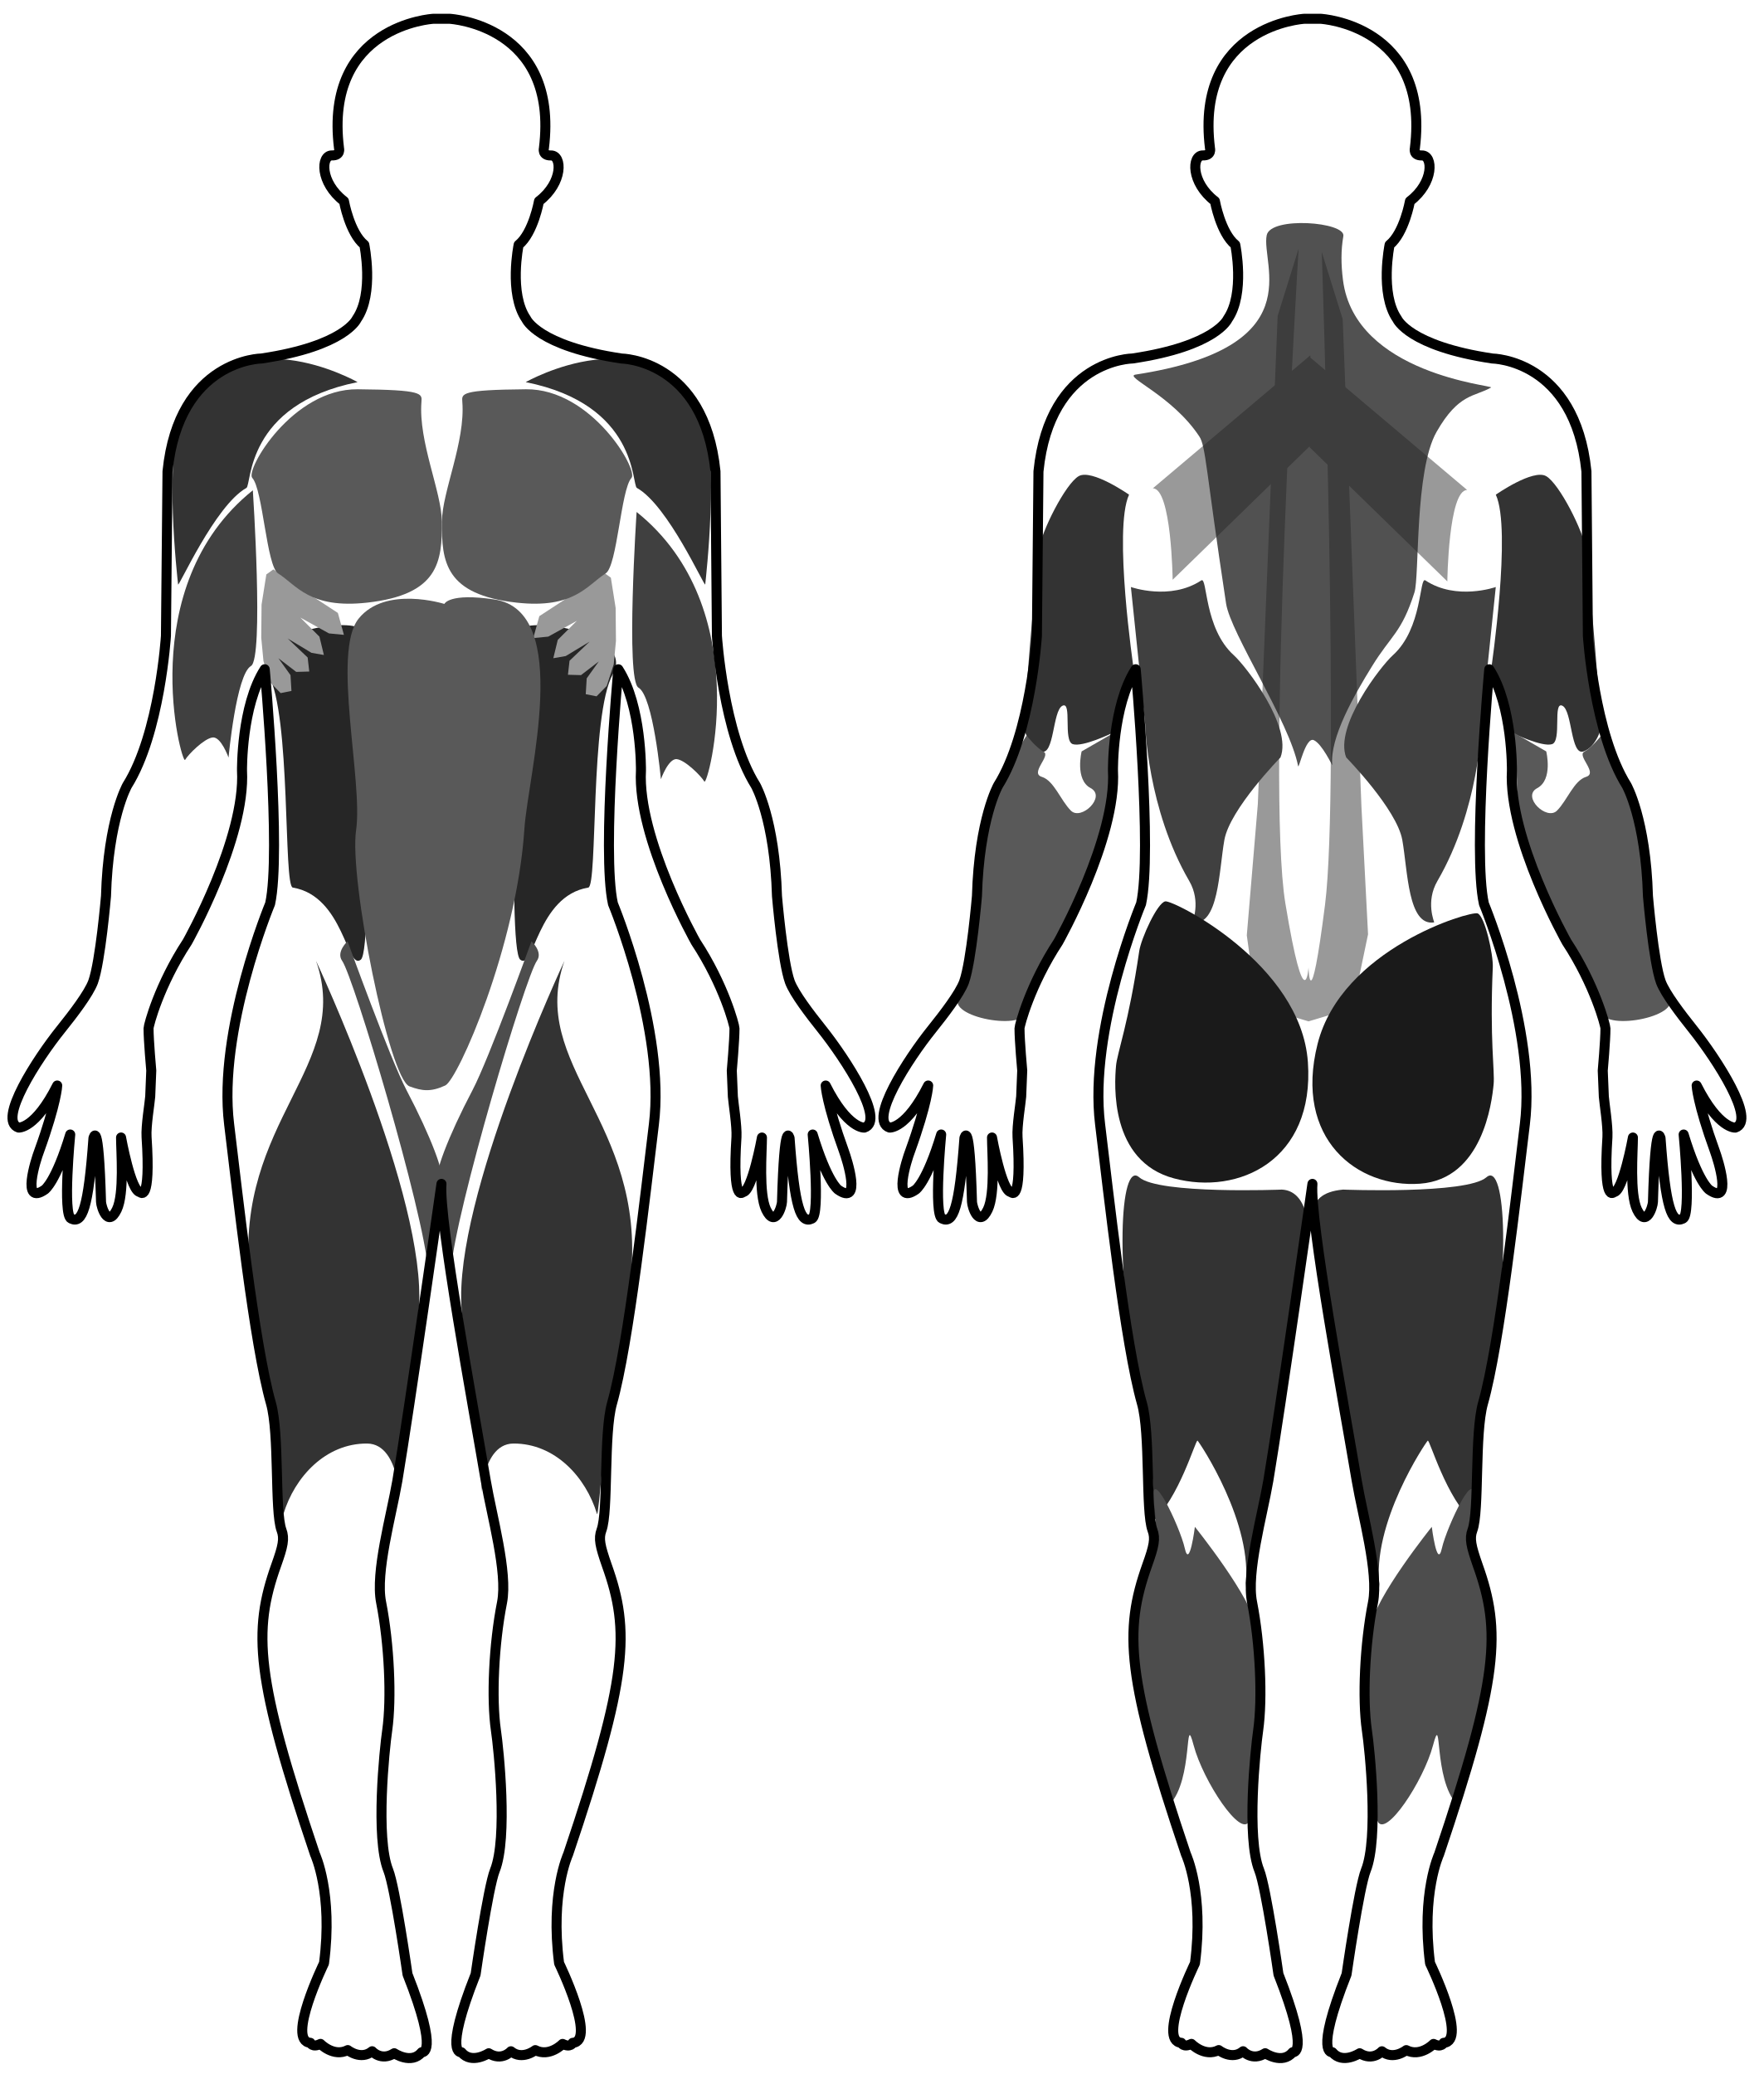
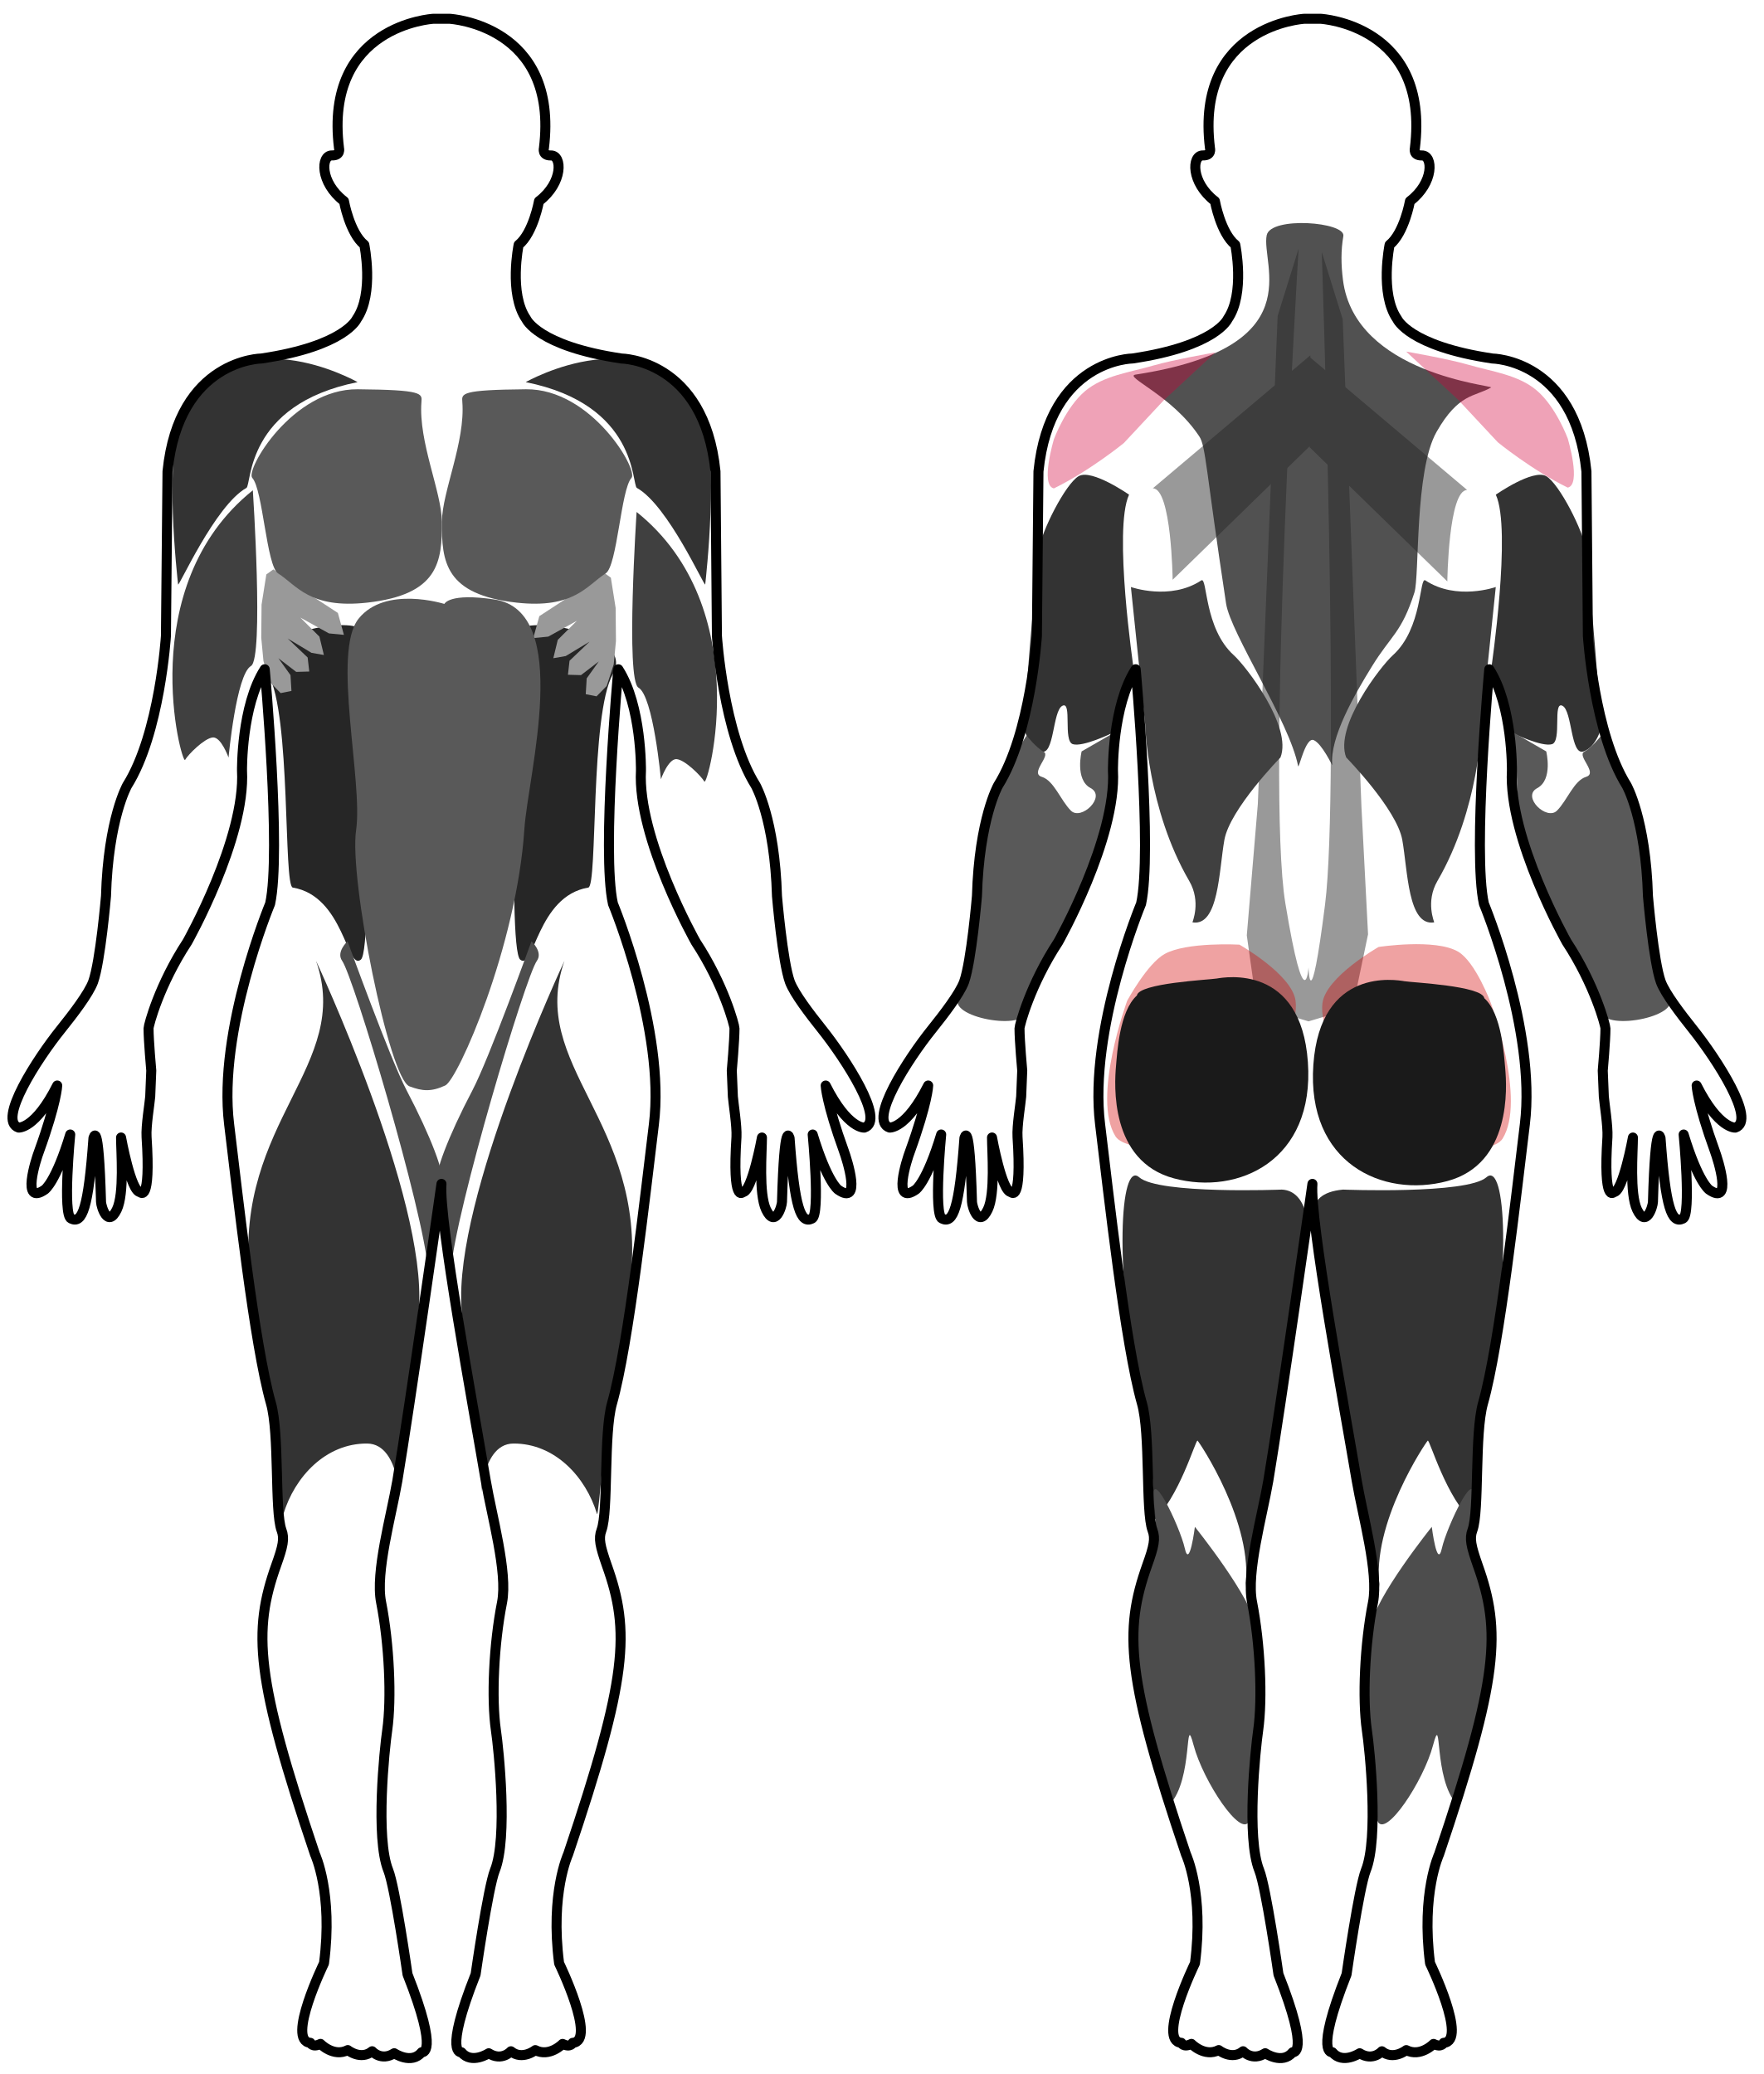
<svg xmlns="http://www.w3.org/2000/svg" id="svg3457" style="stroke-linejoin:round;stroke-miterlimit:1.414;clip-rule:evenodd;fill-rule:evenodd" xml:space="preserve" height="100%" width="100%" version="1.1" viewBox="0 0 176 207">
+   <defs id="defs4194" />
  <rect id="Artboard1" style="fill:none" height="206.78" width="175.55" y="0" x="0" />
  <g id="Back-Muscles">
    <g id="g3461">
      <g id="Rhomboids">
-         <path id="path4711" d="m130.76 35.466-15.718 13.272c1.869 0 1.979 9.127 1.979 9.127l13.67-13.325v0.097l13.741 13.392s0.108-9.125 1.977-9.125l-15.649-13.215v-0.223z" style="fill-rule:evenodd;fill:#999999" />
+         <path id="path4711" d="m 130.76,35.466 -15.718,13.272 c 1.869,0 1.979,9.127 1.979,9.127 l 13.67,-13.325 0,0.097 13.741,13.392 c 0,0 0.108,-9.125 1.977,-9.125 l -15.649,-13.215 0,-0.223 z" style="fill:#999999;fill-rule:evenodd" />
      </g>
      <g id="Erector-Spinae">
-         <path id="path4756" d="m127.5 31.532-1.98 48.735-1.1 13.091 0.99 7.041 5.17 1.54 4.4-1.32 1.54-7.371-0.66-12.761-1.87-48.625-2.09-6.711s1.831 53.286 0.33 65.127c-1.501 11.84-1.65 6.271-1.65 6.271s-0.352 5.483-2.31-6.381 1.32-65.347 1.32-65.347z" style="fill-rule:evenodd;fill:#999999" />
+         <path id="path4756" d="m 127.5,31.532 -1.98,48.735 -1.1,13.091 0.99,7.041 5.17,1.54 4.4,-1.32 1.54,-7.371 -0.66,-12.761 -1.87,-48.625 -2.09,-6.711 c 0,0 1.831,53.286 0.33,65.127 -1.501,11.84 -1.65,6.271 -1.65,6.271 0,0 -0.352,5.483 -2.31,-6.381 -1.958,-11.864 1.32,-65.347 1.32,-65.347 z" style="fill:#999999;fill-rule:evenodd" />
      </g>
      <g id="Trapezius">
        <g id="g3464">
-           <path id="path3466" style="fill-opacity:0.8;fill:#262626" d="m129.54 76.453c0.075 0.385 0.737-2.948 1.567-2.58 0.829 0.369 1.852 2.584 1.842 2.488-0.26-2.728 2.184-6.972 3.963-9.859 1.932-3.136 2.94-3.318 4.238-7.371 0.517-1.615 0-12.163 2.211-16.033 2.212-3.869 3.778-3.473 5.437-4.422 0.362-0.207-13.577-1.309-14.779-10.719-0.198-1.556-0.211-2.973 0.036-4.392 0.247-1.42-7.247-1.995-7.647-0.092-0.612 2.906 4.562 11.205-13.084 13.913-1.239 0.19 3.655 2.08 6.357 6.173 0.659 0.998 0.647 3.367 2.672 16.678 0.453 2.976 6.322 11.786 7.187 16.216z" />
+           <path id="path3466" style="fill:#262626;fill-opacity:0.8" d="m 122.353,60.237 c 0.453,2.976 6.322,11.786 7.187,16.216 0.075,0.385 0.737,-2.948 1.567,-2.58 0.829,0.369 1.852,2.584 1.842,2.488 -0.26,-2.728 2.184,-6.972 3.963,-9.859 1.932,-3.136 2.94,-3.318 4.238,-7.371 0.517,-1.615 0,-12.163 2.211,-16.033 2.212,-3.869 3.778,-3.473 5.437,-4.422 0.362,-0.207 -13.577,-1.309 -14.779,-10.719 -0.198,-1.556 -0.211,-2.973 0.036,-4.392 0.247,-1.42 -7.247,-1.995 -7.647,-0.092 -0.612,2.906 4.562,11.205 -13.084,13.913 -1.239,0.19 3.655,2.08 6.357,6.173 0.659,0.998 0.647,3.367 2.672,16.678" />
        </g>
      </g>
      <g id="Lats">
-         <path id="path3469" style="fill:#404040" d="m134.34 75.599s5.048 5.158 5.597 8.231 0.557 8.648 3.183 8.231c0.035-0.005-0.895-2.038 0.325-4.136 4.193-7.206 4.394-15.619 4.394-15.619l1.427-13.718s-3.915 1.393-7.024-0.659c-0.623-0.411-0.256 4.772-3.251 7.473-1.226 1.105-5.858 7.124-4.651 10.197z" />
-         <path id="path3471" style="fill:#404040" d="m127.78 75.599s-5.049 5.158-5.597 8.231c-0.549 3.073-0.557 8.648-3.183 8.231-0.035-0.005 0.895-2.038-0.326-4.136-4.192-7.206-4.393-15.619-4.393-15.619l-1.427-13.718s3.915 1.393 7.024-0.659c0.623-0.411 0.255 4.772 3.251 7.473 1.226 1.105 5.858 7.124 4.651 10.197z" />
+         <path id="path3469" style="fill:#404040" d="m 134.34,75.599 c 0,0 5.048,5.158 5.597,8.231 0.549,3.073 0.557,8.648 3.183,8.231 0.035,-0.005 -0.895,-2.038 0.325,-4.136 4.193,-7.206 4.394,-15.619 4.394,-15.619 l 1.427,-13.718 c 0,0 -3.915,1.393 -7.024,-0.659 -0.623,-0.411 -0.256,4.772 -3.251,7.473 -1.226,1.105 -5.858,7.124 -4.651,10.197 z" />
+         <path id="path3471" style="fill:#404040" d="m 127.78,75.599 c 0,0 -5.049,5.158 -5.597,8.231 -0.549,3.073 -0.557,8.648 -3.183,8.231 -0.035,-0.005 0.895,-2.038 -0.326,-4.136 -4.192,-7.206 -4.393,-15.619 -4.393,-15.619 l -1.427,-13.718 c 0,0 3.915,1.393 7.024,-0.659 0.623,-0.411 0.255,4.772 3.251,7.473 1.226,1.105 5.858,7.124 4.651,10.197 z" />
      </g>
      <g id="Triceps">
-         <path id="path3474" style="fill:#333" d="m149.27 49.372s3.715-2.597 5.023-1.85c1.309 0.748 3.739 5.515 4.02 7.478 0.28 1.963 1.495 17.573 1.495 17.573s-0.467 1.945-1.776 2.422c-1.308 0.476-1.121-4.059-2.113-4.555-0.991-0.496-0.045 3.516-1.037 3.832-0.991 0.315-3.876-1.082-3.876-1.082l-2.194-6.446s2.058-13.917 0.458-17.372z" />
-         <path id="path3476" style="fill:#333" d="m112.67 49.372s-3.715-2.597-5.023-1.85c-1.309 0.748-3.739 5.515-4.02 7.478-0.28 1.963-1.495 17.573-1.495 17.573s0.467 1.945 1.776 2.422c1.308 0.476 1.121-4.059 2.113-4.555 0.991-0.496 0.045 3.516 1.036 3.832 0.992 0.315 3.877-1.082 3.877-1.082l2.194-6.446s-2.058-13.917-0.458-17.372z" />
+         <path id="path3474" style="fill:#333333" d="m 149.27,49.372 c 0,0 3.715,-2.597 5.023,-1.85 1.309,0.748 3.739,5.515 4.02,7.478 0.28,1.963 1.495,17.573 1.495,17.573 0,0 -0.467,1.945 -1.776,2.422 -1.308,0.476 -1.121,-4.059 -2.113,-4.555 -0.991,-0.496 -0.045,3.516 -1.037,3.832 -0.991,0.315 -3.876,-1.082 -3.876,-1.082 l -2.194,-6.446 c 0,0 2.058,-13.917 0.458,-17.372 z" />
+         <path id="path3476" style="fill:#333333" d="m 112.67,49.372 c 0,0 -3.715,-2.597 -5.023,-1.85 -1.309,0.748 -3.739,5.515 -4.02,7.478 -0.28,1.963 -1.495,17.573 -1.495,17.573 0,0 0.467,1.945 1.776,2.422 1.308,0.476 1.121,-4.059 2.113,-4.555 0.991,-0.496 0.045,3.516 1.036,3.832 0.992,0.315 3.877,-1.082 3.877,-1.082 l 2.194,-6.446 c 0,0 -2.058,-13.917 -0.458,-17.372 z" />
      </g>
      <g id="Forearms">
-         <path id="path3479" style="fill:#595959" d="m159.8 73.41s3.727 5.905 4.477 10.404-0.094 13.404 2.062 15.466-6.235 3.749-6.539 1.687c-0.303-2.062-9.5-17.601-8.458-20.433 0.282-0.766-0.281-7.405-0.281-7.405l3.241 1.866s0.696 2.821-0.898 3.664c-1.593 0.844 0.938 3.281 1.969 2.25s1.687-3 2.905-3.375c1.219-0.375-0.937-2.104-0.187-2.504 0.75-0.401 1.709-1.62 1.709-1.62z" />
-         <path id="path3481" style="fill:#595959" d="m102.44 73.41s-3.727 5.905-4.477 10.404 0.094 13.404-2.062 15.466 6.236 3.749 6.539 1.687 9.5-17.601 8.458-20.433c-0.282-0.766 0.281-7.405 0.281-7.405l-3.241 1.866s-0.696 2.821 0.898 3.664c1.593 0.844-0.937 3.281-1.968 2.25-1.032-1.031-1.688-3-2.906-3.375-1.219-0.375 0.937-2.104 0.187-2.504-0.749-0.401-1.709-1.62-1.709-1.62z" />
-       </g>
-       <g id="Glutes">
-         <path id="path3484" style="fill:#1a1a1a" d="m116.29 89.962c0.806-0.134 13.533 6.223 14.226 16.039 0.693 9.815-6.928 13.33-13.359 11.611-6.43-1.719-5.954-9.396-5.786-11.242 0.12-1.318 1.27-4.277 2.315-11.444 0.181-1.241 1.798-4.83 2.604-4.964z" />
-         <path id="path3486" style="fill:#1a1a1a" d="m147.46 91.166c-0.718-0.286-13.58 3.525-15.977 13.028-2.396 9.503 3.994 14.407 10.225 13.947 6.231-0.459 7.168-8.085 7.344-9.93 0.126-1.316-0.403-4.44-0.083-11.675 0.056-1.253-0.79-5.085-1.509-5.37z" />
+         <path id="path3479" style="fill:#595959" d="m 159.8,73.41 c 0,0 3.727,5.905 4.477,10.404 0.75,4.499 -0.094,13.404 2.062,15.466 2.156,2.062 -6.235,3.749 -6.539,1.687 -0.303,-2.062 -9.5,-17.601 -8.458,-20.433 0.282,-0.766 -0.281,-7.405 -0.281,-7.405 l 3.241,1.866 c 0,0 0.696,2.821 -0.898,3.664 -1.593,0.844 0.938,3.281 1.969,2.25 1.031,-1.031 1.687,-3 2.905,-3.375 1.219,-0.375 -0.937,-2.104 -0.187,-2.504 0.75,-0.401 1.709,-1.62 1.709,-1.62 z" />
+         <path id="path3481" style="fill:#595959" d="m 102.44,73.41 c 0,0 -3.727,5.905 -4.477,10.404 -0.75,4.499 0.094,13.404 -2.062,15.466 -2.156,2.062 6.236,3.749 6.539,1.687 0.303,-2.062 9.5,-17.601 8.458,-20.433 -0.282,-0.766 0.281,-7.405 0.281,-7.405 l -3.241,1.866 c 0,0 -0.696,2.821 0.898,3.664 1.593,0.844 -0.937,3.281 -1.968,2.25 -1.032,-1.031 -1.688,-3 -2.906,-3.375 -1.219,-0.375 0.937,-2.104 0.187,-2.504 -0.749,-0.401 -1.709,-1.62 -1.709,-1.62 z" />
      </g>
      <g id="Hamstrings">
-         <path id="path3489" style="fill:#333" d="m134.03 118.73s12.347 0.487 14.305-1.231c1.959-1.718 2.481 9.396 0 21.406-2.48 12.01-0.916 13.351-1.279 13.035-2.739-2.372-4.386-8.297-4.578-8.153-0.152 0.115-5.704 8.313-4.791 14.7 0.052 0.368-5.202-28.975-5.985-32.542s-1.965-6.826 2.328-7.215z" />
-         <path id="path3491" style="fill:#333" d="m127.91 118.73s-12.283 0.487-14.231-1.231c-1.947-1.718-2.467 9.396 0 21.406 2.468 12.01 0.912 13.351 1.273 13.035 2.725-2.372 4.363-8.297 4.554-8.153 0.152 0.115 5.675 8.313 4.767 14.7-0.052 0.368 5.175-28.975 5.954-32.542 0.778-3.567 0.171-7.106-2.317-7.215z" />
+         <path id="path3489" style="fill:#333333" d="m 134.03,118.73 c 0,0 12.347,0.487 14.305,-1.231 1.959,-1.718 2.481,9.396 0,21.406 -2.48,12.01 -0.916,13.351 -1.279,13.035 -2.739,-2.372 -4.386,-8.297 -4.578,-8.153 -0.152,0.115 -5.704,8.313 -4.791,14.7 0.052,0.368 -5.202,-28.975 -5.985,-32.542 -0.783,-3.567 -1.965,-6.826 2.328,-7.215 z" />
+         <path id="path3491" style="fill:#333333" d="m 127.91,118.73 c 0,0 -12.283,0.487 -14.231,-1.231 -1.947,-1.718 -2.467,9.396 0,21.406 2.468,12.01 0.912,13.351 1.273,13.035 2.725,-2.372 4.363,-8.297 4.554,-8.153 0.152,0.115 5.675,8.313 4.767,14.7 -0.052,0.368 5.175,-28.975 5.954,-32.542 0.778,-3.567 0.171,-7.106 -2.317,-7.215 z" />
      </g>
      <g id="Calves">
-         <path id="path3494" style="fill:#4d4d4d" d="m142.88 152.39s-5.718 7.108-6.096 10.007c-0.378 2.898-0.387 16.918 0.677 19.353 0.779 1.782 4.588-3.96 5.545-7.56 0.956-3.6-0.014 3.34 2.394 5.922 0.407 0.436 4.674-13.753 3.447-18.453-1.702-6.519-2.344-8.369-1.913-11.391 0.678-4.752-2.574 2.122-3.046 4.264s-1.008-2.142-1.008-2.142z" />
-         <path id="path3496" style="fill:#4d4d4d" d="m119.24 152.39s5.718 7.108 6.096 10.007c0.378 2.898 0.387 16.918-0.677 19.353-0.779 1.782-4.588-3.96-5.545-7.56s0.014 3.34-2.394 5.922c-0.407 0.436-4.674-13.753-3.447-18.453 1.702-6.519 2.344-8.369 1.913-11.391-0.678-4.752 2.574 2.122 3.046 4.264s1.008-2.142 1.008-2.142z" />
+         <path id="path3494" style="fill:#4d4d4d" d="m 142.88,152.39 c 0,0 -5.718,7.108 -6.096,10.007 -0.378,2.898 -0.387,16.918 0.677,19.353 0.779,1.782 4.588,-3.96 5.545,-7.56 0.956,-3.6 -0.014,3.34 2.394,5.922 0.407,0.436 4.674,-13.753 3.447,-18.453 -1.702,-6.519 -2.344,-8.369 -1.913,-11.391 0.678,-4.752 -2.574,2.122 -3.046,4.264 -0.472,2.142 -1.008,-2.142 -1.008,-2.142 z" />
+         <path id="path3496" style="fill:#4d4d4d" d="m 119.24,152.39 c 0,0 5.718,7.108 6.096,10.007 0.378,2.898 0.387,16.918 -0.677,19.353 -0.779,1.782 -4.588,-3.96 -5.545,-7.56 -0.957,-3.6 0.014,3.34 -2.394,5.922 -0.407,0.436 -4.674,-13.753 -3.447,-18.453 1.702,-6.519 2.344,-8.369 1.913,-11.391 -0.678,-4.752 2.574,2.122 3.046,4.264 0.472,2.142 1.008,-2.142 1.008,-2.142 z" />
      </g>
    </g>
  </g>
  <g id="Front-Muscles">
    <g id="Deltoids">
      <path id="path3500" style="fill:#333" d="m35.684 38.139s-12.432-7.085-17.512 3.476c-1.869 3.885-0.459 16.146-0.401 16.71 0.038 0.373 3.69-7.88 6.817-9.625 0.537-0.299-0.144-8.31 11.096-10.561z" />
      <path id="path3502" style="fill:#333" d="m52.463 38.139s12.432-7.085 17.512 3.476c1.869 3.885 0.459 16.146 0.401 16.71-0.038 0.373-3.69-7.88-6.818-9.625-0.536-0.299 0.145-8.31-11.095-10.561z" />
    </g>
    <g id="Biceps">
      <path id="path3505" style="fill:#404040" d="m25.232 48.934s1.105 16.785-0.186 17.535c-1.481 0.86-2.239 9.14-2.239 9.14s-0.746-2.099-1.585-2.005c-0.84 0.093-2.425 1.679-2.752 2.238-0.326 0.56-5.223-17.301 6.762-26.908z" />
      <path id="path3507" style="fill:#404040" d="m63.528 51.098s-1.105 16.784 0.187 17.534c1.481 0.861 2.238 9.141 2.238 9.141s0.746-2.099 1.586-2.005c0.839 0.093 2.425 1.678 2.751 2.238 0.327 0.56 5.223-17.302-6.762-26.908z" />
    </g>
    <g id="Obliques">
      <path id="path3515" style="fill:#262626" d="m36.007 62.836s1.395 31.809 0 32.945c-1.394 1.136-1.678-6.343-6.79-7.195-0.953-0.159-0.163-17.23-2.449-21.3-2.285-4.071 8.267-5.775 9.239-4.45z" />
      <path id="path3517" style="fill:#262626" d="m51.917 62.836s-1.395 31.809 0 32.945c1.394 1.136 1.678-6.343 6.79-7.195 0.953-0.159 0.163-17.23 2.449-21.3 2.285-4.071-8.267-5.775-9.239-4.45z" />
    </g>
    <g id="Serratus">
      <path id="path4738" style="fill-rule:evenodd;clip-rule:evenodd;fill:#999999" d="m60.547 68.458-1.015 1.041-1.079-0.215 0.095-1.579 1.206-1.687-1.777 1.364-1.301-0.036 0.159-1.4 1.999-1.902-2.38 1.435-1.238 0.215 0.444-1.83 1.904-1.902-2.856 1.579-1.491 0.144 0.603-2.189 2.475-1.615 2.57-1.866 1.396-0.861 0.698 0.502 0.476 3.015 0.032 3.302-0.222 2.333z" />
      <path id="path4678-6" style="fill-rule:evenodd;clip-rule:evenodd;fill:#999999" d="m26.99 68.136 1.015 1.041 1.079-0.215-0.095-1.579-1.206-1.687 1.777 1.364 1.301-0.036-0.159-1.4-1.999-1.902 2.38 1.435 1.238 0.215-0.444-1.83-1.904-1.902 2.856 1.579 1.491 0.144-0.603-2.189-2.475-1.615-2.57-1.866-1.396-0.861-0.698 0.502-0.476 3.015-0.032 3.302 0.222 2.333z" />
    </g>
    <g id="Pectorals">
      <path id="path3510" style="fill:#595959" d="m42.057 40.112c-0.311 3.984 2.007 8.955 2.037 11.938 0.04 4.039-0.33 7.303-7.463 8.098-5.733 0.638-7.022-1.737-8.88-2.919-1.159-0.738-1.515-8.373-2.573-9.527-0.723-0.788 3.991-8.909 10.523-8.851 6.532 0.057 6.421 0.425 6.356 1.261z" />
      <path id="path3512" style="fill:#595959" d="m46.136 40.112c0.311 3.984-2.008 8.955-2.037 11.938-0.04 4.039 0.329 7.303 7.463 8.098 5.733 0.638 7.022-1.737 8.879-2.919 1.16-0.738 1.515-8.373 2.574-9.527 0.723-0.788-3.991-8.909-10.523-8.851-6.533 0.057-6.422 0.425-6.356 1.261z" />
    </g>
    <g id="Abdominals">
      <path id="path3520" style="fill:#595959" d="m44.343 60.277s-5.885-1.868-8.56 1.474c-2.675 3.341 0.465 16.298-0.248 21.113s3.292 24.8 5.331 25.563c1.267 0.475 2.143 0.569 3.567-0.089 1.256-0.58 7.126-13.883 7.896-25.594 0.356-5.416 4.855-21.729-2.992-22.913-4.539-0.685-4.994 0.446-4.994 0.446z" />
    </g>
    <g id="Quads">
      <path id="path3523" style="fill:#333" d="m31.536 95.898s11.073 23.633 10.268 34.698-2.012 14.887-2.012 17.704c0 2.816 0.361-4.209-3.165-4.225-4.132-0.019-7.219 3.332-8.338 7.023-0.159 0.527-0.999-10.497-0.999-10.497s-1.416-3.038-2.386-13.241c-1.468-15.448 10.299-21.015 6.632-31.462" />
      <path id="path3525" style="fill:#333" d="m56.329 95.898s-11.073 23.633-10.268 34.698c0.804 11.065 2.012 14.887 2.012 17.704 0 2.816-0.361-4.209 3.165-4.225 4.131-0.019 7.219 3.332 8.337 7.023 0.16 0.527 0.999-10.497 0.999-10.497s1.417-3.038 2.387-13.241c1.468-15.448-10.299-21.015-6.632-31.462" />
    </g>
    <g id="Adductors">
      <path id="path3528" style="fill:#4d4d4d" d="m34.684 93.947s4.231 11.716 5.884 14.86c2.454 4.668 3.854 8.447 3.487 9.049-0.368 0.602-1.254 9.8-1.32 8.966-0.474-6.017-7.45-29.324-8.592-30.924-0.63-0.882 0.537-1.957 0.541-1.951z" />
      <path id="path3530" style="fill:#4d4d4d" d="m53.036 93.947s-4.231 11.716-5.884 14.86c-2.454 4.668-3.854 8.447-3.487 9.049 0.368 0.602 1.254 9.8 1.32 8.966 0.474-6.017 7.45-29.324 8.592-30.924 0.63-0.882-0.537-1.957-0.541-1.951z" />
    </g>
+     <g id="Glut-Meds">
+       <path id="Glut-Meds-L" d="m 129.287,99.883 c -0.342,-2.618 -5.601,-5.601 -5.601,-5.601 0,0 -5.279,-0.292 -7.468,0.933 -1.739,0.973 -3.734,4.667 -3.734,4.667 0,0 -3.568,9.696 -1.167,13.536 0.574,0.919 3.034,1.167 3.034,1.167 l 8.168,-3.034 c 0,0 7.35,-7.21 6.768,-11.669 z" style="fill:#d20000;fill-opacity:0.367;fill-rule:evenodd;stroke:none;stroke-width:1px;stroke-linecap:butt;stroke-linejoin:miter;stroke-opacity:1" />
+       <path id="Glut-Meds-R" d="m 131.971,100.116 c 0.342,-2.618 5.601,-5.601 5.601,-5.601 0,0 5.651,-0.876 7.935,0.467 1.749,1.028 3.267,5.134 3.267,5.134 0,0 3.568,9.696 1.167,13.536 -0.574,0.919 -3.034,1.167 -3.034,1.167 l -8.168,-3.034 c 0,0 -7.35,-7.21 -6.768,-11.669 z" style="clip-rule:evenodd;fill:#d20000;fill-opacity:0.367;fill-rule:evenodd;stroke:none;stroke-width:1px;stroke-linecap:butt;stroke-linejoin:miter;stroke-miterlimit:1.414;stroke-opacity:1" />
+     </g>
+     <g id="Glutes">
+       <path id="Glut-Max-L" style="clip-rule:evenodd;fill:#1a1a1a;fill-rule:evenodd;stroke-linejoin:round;stroke-miterlimit:1.414" d="m 121.424,97.663 c 0.806,-0.134 8.399,-1.478 9.092,8.338 0.693,9.815 -6.928,13.33 -13.359,11.611 -6.43,-1.719 -5.954,-9.396 -5.786,-11.242 0.12,-1.318 0.337,-5.444 2.082,-7.01 0.181,-1.241 7.166,-1.563 7.972,-1.697 z" />
+       <path id="Glute-Max-R" style="clip-rule:evenodd;fill:#1a1a1a;fill-rule:evenodd;stroke-linejoin:round;stroke-miterlimit:1.414" d="m 140.154,97.934 c -0.806,-0.134 -8.399,-1.478 -9.092,8.338 -0.693,9.815 6.928,13.33 13.359,11.611 6.43,-1.719 5.954,-9.396 5.786,-11.242 -0.12,-1.318 -0.337,-5.444 -2.082,-7.01 -0.181,-1.241 -7.166,-1.563 -7.972,-1.697 z" />
+     </g>
  </g>
  <path id="Front" style="stroke:#000;stroke-width:1px;fill:none" d="m44.055 118.16c-0.3 3.531 3.185 22.306 4.422 29.636 0.589 3.472 2.204 9.13 1.623 12.134-0.83 4.187-1.07 9.604-0.613 12.759 0.288 1.916 1.195 10.752-0.103 13.984-0.678 1.695-1.922 10.38-1.922 10.38-3.241 8.182-1.412 7.779-1.412 7.779 1.003 1.231 2.722 0.097 2.722 0.097 1.309 0.834 2.215-0.198 2.215-0.198 1.124 0.93 2.434-0.115 2.434-0.115 1.412 0.733 2.721-0.618 2.721-0.618 0.811 0.408 1.009-0.108 1.009-0.108 2.433-0.156-1.357-7.941-1.357-7.941-0.908-6.993 0.9-10.884 0.9-10.884 5.923-17.565 6.224-22.226 3.856-28.845-0.666-1.911-0.835-2.668-0.528-3.497 0.709-1.915 0.192-9.617 1.057-12.675 1.669-5.898 3.316-20.856 4.174-27.836 1.153-9.401-4.085-22.007-4.085-22.007-1.147-5.129 0.535-23.406 0.535-23.406 2.349 3.655 2.259 10.107 2.259 10.107-0.373 6.766 5.466 17.107 5.466 17.107 2.806 4.274 3.868 8.328 3.868 8.629 0 1.231-0.269 4.212-0.269 4.212l0.107 2.595c0.049 0.661 0.42 2.937 0.36 4.037-0.438 6.769 0.638 5.495 0.638 5.495 0.907 0 1.904-5.447 1.904-5.447 0 1.405-0.343 5.61 0.415 7.197 0.906 1.892 1.573-0.325 1.585-0.77 0.24-8.619 0.758-6.361 0.758-6.361 0.504 6.992 1.123 8.572 2.234 8.025 0.842-0.401 0.072-8.391 0.072-8.391 1.441 4.746 2.534 5.502 2.534 5.502 2.379 1.67 0.908-2.943 0.578-3.856-1.76-4.854-1.815-6.536-1.815-6.536 2.199 4.361 3.857 4.2 3.857 4.2 2.144-0.685-1.875-6.86-4.23-9.819-1.201-1.507-2.751-3.526-3.201-4.724-0.733-2.03-1.286-8.557-1.286-8.557-0.222-7.702-2.126-11.047-2.126-11.047-3.255-5.211-3.868-14.93-3.868-14.93l-0.144-16.411c-1.141-11.194-9.389-11.274-9.389-11.274-8.337-1.241-9.497-3.935-9.497-3.935-1.766-2.541-0.757-7.412-0.757-7.412 1.465-1.192 2.03-4.355 2.03-4.355 2.433-1.866 2.313-4.596 1.19-4.566-0.902 0.024-0.698-0.723-0.698-0.723 1.522-12.288-9.387-12.915-9.387-12.915h-1.665s-10.914 0.627-9.395 12.912c0 0 0.204 0.748-0.705 0.723-1.121-0.03-1.225 2.7 1.199 4.566 0 0 0.564 3.162 2.03 4.355 0 0 1.009 4.871-0.757 7.412 0 0-1.156 2.694-9.497 3.935 0 0-8.262 0.08-9.385 11.274l-0.156 16.411s-0.601 9.719-3.869 14.93c0 0-1.895 3.346-2.114 11.047 0 0-0.556 6.527-1.286 8.557-0.445 1.192-1.993 3.211-3.205 4.724-2.375 2.953-6.368 9.115-4.232 9.819 0 0 1.666 0.161 3.856-4.2 0 0-0.045 1.67-1.802 6.536-0.345 0.901-1.814 5.514 0.565 3.856 0 0 1.102-0.757 2.535-5.502 0 0-0.769 7.99 0.086 8.391 1.118 0.548 1.728-1.033 2.232-8.025 0 0 0.517-2.258 0.756 6.361 0.012 0.445 0.664 2.662 1.575 0.77 0.768-1.587 0.423-5.785 0.423-7.197 0 0 0.986 5.448 1.907 5.448 0 0 1.084 1.273 0.639-5.496-0.072-1.106 0.316-3.376 0.364-4.037l0.105-2.595s-0.271-2.974-0.271-4.212c0-0.307 1.064-4.355 3.869-8.629 0 0 5.833-10.346 5.457-17.107 0 0-0.081-6.452 2.268-10.107 0 0 1.667 18.276 0.537 23.406 0 0-5.247 12.606-4.09 22.007 0.853 6.998 2.496 21.937 4.169 27.836 0.874 3.052 0.357 10.752 1.058 12.675 0.316 0.835 0.15 1.605-0.529 3.497-2.355 6.619-2.055 11.281 3.868 28.845 0 0 1.823 3.892 0.902 10.884 0 0-3.784 7.785-1.361 7.941 0 0 0.19 0.516 1.01 0.108 0 0 1.309 1.351 2.723 0.618 0 0 1.31 1.046 2.43 0.115 0 0 0.898 1.032 2.207 0.198 0 0 1.718 1.159 2.739-0.097 0 0 1.814 0.403-1.415-7.779 0 0-1.237-8.675-1.919-10.38-1.3-3.231-0.382-12.086-0.105-13.984 0.447-3.172 0.208-8.577-0.609-12.759-0.598-2.997 1.021-8.656 1.619-12.134 1.228-7.323 4.403-29.633 4.403-29.633z" />
  <path id="Back" style="stroke:#000;stroke-width:1px;fill:none" d="m130.97 118.16c-0.3 3.531 3.184 22.306 4.422 29.636 0.588 3.472 2.203 9.13 1.622 12.134-0.829 4.187-1.069 9.604-0.612 12.759 0.288 1.916 1.194 10.752-0.103 13.984-0.679 1.695-1.923 10.38-1.923 10.38-3.24 8.182-1.411 7.779-1.411 7.779 1.003 1.231 2.721 0.097 2.721 0.097 1.31 0.834 2.216-0.198 2.216-0.198 1.124 0.93 2.434-0.115 2.434-0.115 1.411 0.733 2.721-0.618 2.721-0.618 0.81 0.408 1.009-0.108 1.009-0.108 2.432-0.156-1.358-7.941-1.358-7.941-0.907-6.993 0.901-10.884 0.901-10.884 5.923-17.565 6.224-22.226 3.856-28.845-0.667-1.911-0.835-2.668-0.529-3.497 0.71-1.915 0.193-9.617 1.058-12.675 1.669-5.898 3.316-20.856 4.174-27.836 1.153-9.401-4.085-22.007-4.085-22.007-1.148-5.129 0.534-23.406 0.534-23.406 2.349 3.655 2.26 10.107 2.26 10.107-0.373 6.766 5.466 17.107 5.466 17.107 2.805 4.274 3.868 8.328 3.868 8.629 0 1.231-0.27 4.212-0.27 4.212l0.108 2.595c0.048 0.661 0.42 2.937 0.36 4.037-0.438 6.769 0.637 5.495 0.637 5.495 0.908 0 1.905-5.447 1.905-5.447 0 1.405-0.343 5.61 0.415 7.197 0.906 1.892 1.573-0.325 1.585-0.77 0.24-8.619 0.757-6.361 0.757-6.361 0.505 6.992 1.124 8.572 2.235 8.025 0.841-0.401 0.072-8.391 0.072-8.391 1.441 4.746 2.534 5.502 2.534 5.502 2.379 1.67 0.908-2.943 0.577-3.856-1.76-4.854-1.814-6.536-1.814-6.536 2.199 4.361 3.856 4.2 3.856 4.2 2.145-0.685-1.874-6.86-4.229-9.819-1.201-1.507-2.751-3.526-3.201-4.724-0.733-2.03-1.286-8.557-1.286-8.557-0.222-7.702-2.126-11.047-2.126-11.047-3.256-5.211-3.868-14.93-3.868-14.93l-0.144-16.411c-1.142-11.194-9.39-11.274-9.39-11.274-8.337-1.241-9.497-3.935-9.497-3.935-1.766-2.541-0.756-7.412-0.756-7.412 1.465-1.192 2.03-4.355 2.03-4.355 2.433-1.866 2.313-4.596 1.19-4.566-0.902 0.024-0.698-0.723-0.698-0.723 1.521-12.288-9.387-12.915-9.387-12.915h-1.666s-10.913 0.627-9.394 12.912c0 0 0.204 0.748-0.705 0.723-1.121-0.03-1.226 2.7 1.198 4.566 0 0 0.565 3.162 2.03 4.355 0 0 1.01 4.871-0.756 7.412 0 0-1.156 2.694-9.497 3.935 0 0-8.262 0.08-9.386 11.274l-0.156 16.411s-0.6 9.719-3.869 14.93c0 0-1.895 3.346-2.114 11.047 0 0-0.555 6.527-1.285 8.557-0.445 1.192-1.994 3.211-3.205 4.724-2.376 2.953-6.368 9.115-4.232 9.819 0 0 1.666 0.161 3.856-4.2 0 0-0.045 1.67-1.802 6.536-0.346 0.901-1.814 5.514 0.565 3.856 0 0 1.102-0.757 2.534-5.502 0 0-0.768 7.99 0.087 8.391 1.118 0.548 1.727-1.033 2.232-8.025 0 0 0.516-2.258 0.756 6.361 0.012 0.445 0.664 2.662 1.575 0.77 0.768-1.587 0.423-5.785 0.423-7.197 0 0 0.985 5.448 1.907 5.448 0 0 1.084 1.273 0.639-5.496-0.072-1.106 0.316-3.376 0.364-4.037l0.105-2.595s-0.271-2.974-0.271-4.212c0-0.307 1.064-4.355 3.868-8.629 0 0 5.833-10.346 5.458-17.107 0 0-0.081-6.452 2.268-10.107 0 0 1.667 18.276 0.537 23.406 0 0-5.247 12.606-4.09 22.007 0.852 6.998 2.496 21.937 4.169 27.836 0.874 3.052 0.357 10.752 1.058 12.675 0.315 0.835 0.15 1.605-0.529 3.497-2.355 6.619-2.055 11.281 3.868 28.845 0 0 1.823 3.892 0.902 10.884 0 0-3.785 7.785-1.361 7.941 0 0 0.19 0.516 1.009 0.108 0 0 1.309 1.351 2.724 0.618 0 0 1.31 1.046 2.43 0.115 0 0 0.898 1.032 2.207 0.198 0 0 1.718 1.159 2.739-0.097 0 0 1.814 0.403-1.416-7.779 0 0-1.237-8.675-1.918-10.38-1.3-3.231-0.382-12.086-0.105-13.984 0.447-3.172 0.207-8.577-0.609-12.759-0.598-2.997 1.021-8.656 1.618-12.134 1.229-7.323 4.404-29.633 4.404-29.633z" />
+   <path style="fill:#d2003b;fill-rule:evenodd;stroke:none;stroke-width:1px;stroke-linecap:butt;stroke-linejoin:miter;stroke-opacity:1;fill-opacity:0.367" d="m 146.545,36.408 c 2.32,0.677 4.941,0.989 6.79,2.546 1.951,1.642 3.112,4.809 3.112,4.809 0,0 1.387,4.613 0,4.904 -3.604,-1.767 -6.978,-4.526 -6.978,-4.526 l -3.961,-4.244 -5.187,-4.809 c 0,0 4.188,0.726 6.224,1.32 z" id="Deltoid-Posterior-R" />
+   <path style="clip-rule:evenodd;fill:#d2003b;fill-opacity:0.367;fill-rule:evenodd;stroke:none;stroke-width:1px;stroke-linecap:butt;stroke-linejoin:miter;stroke-miterlimit:1.414;stroke-opacity:1" d="m 115.072,36.488 c -2.32,0.677 -4.941,0.989 -6.79,2.546 -1.951,1.642 -3.112,4.809 -3.112,4.809 0,0 -1.387,4.613 0,4.904 3.604,-1.767 6.978,-4.526 6.978,-4.526 l 3.961,-4.244 5.187,-4.809 c 0,0 -4.188,0.726 -6.224,1.32 z" id="Deltoid-Posterior-R-5" />
</svg>
